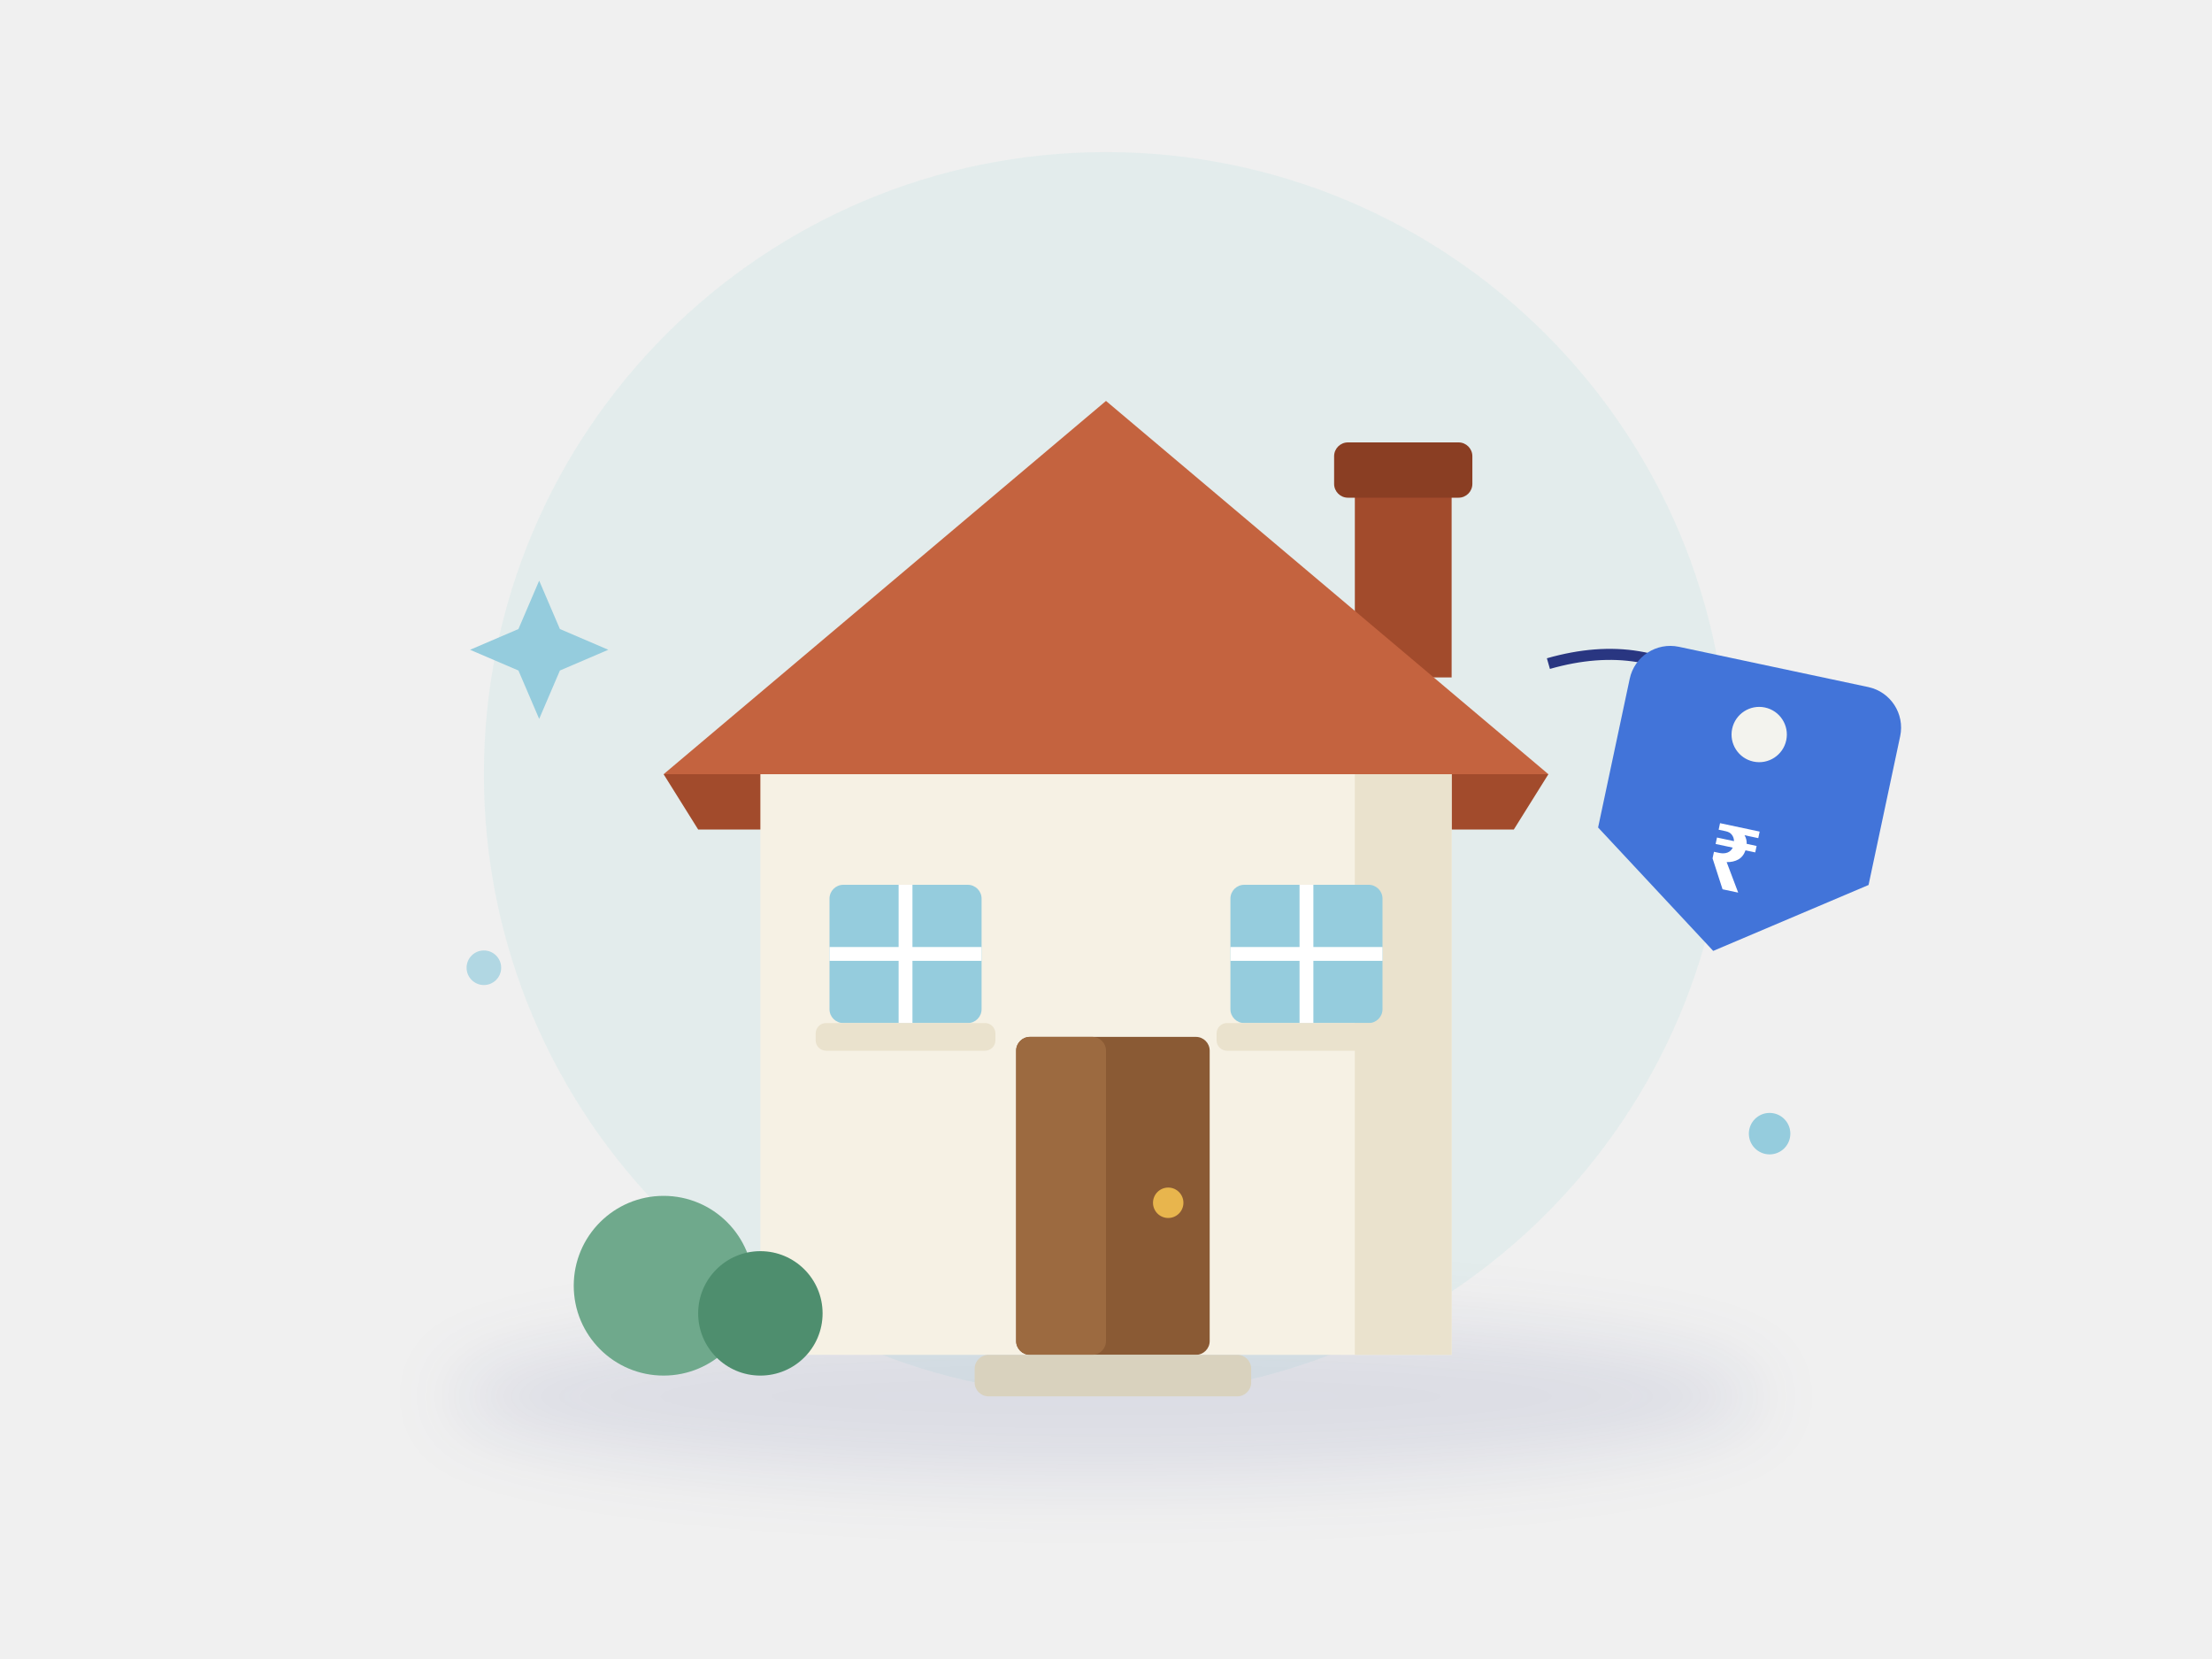
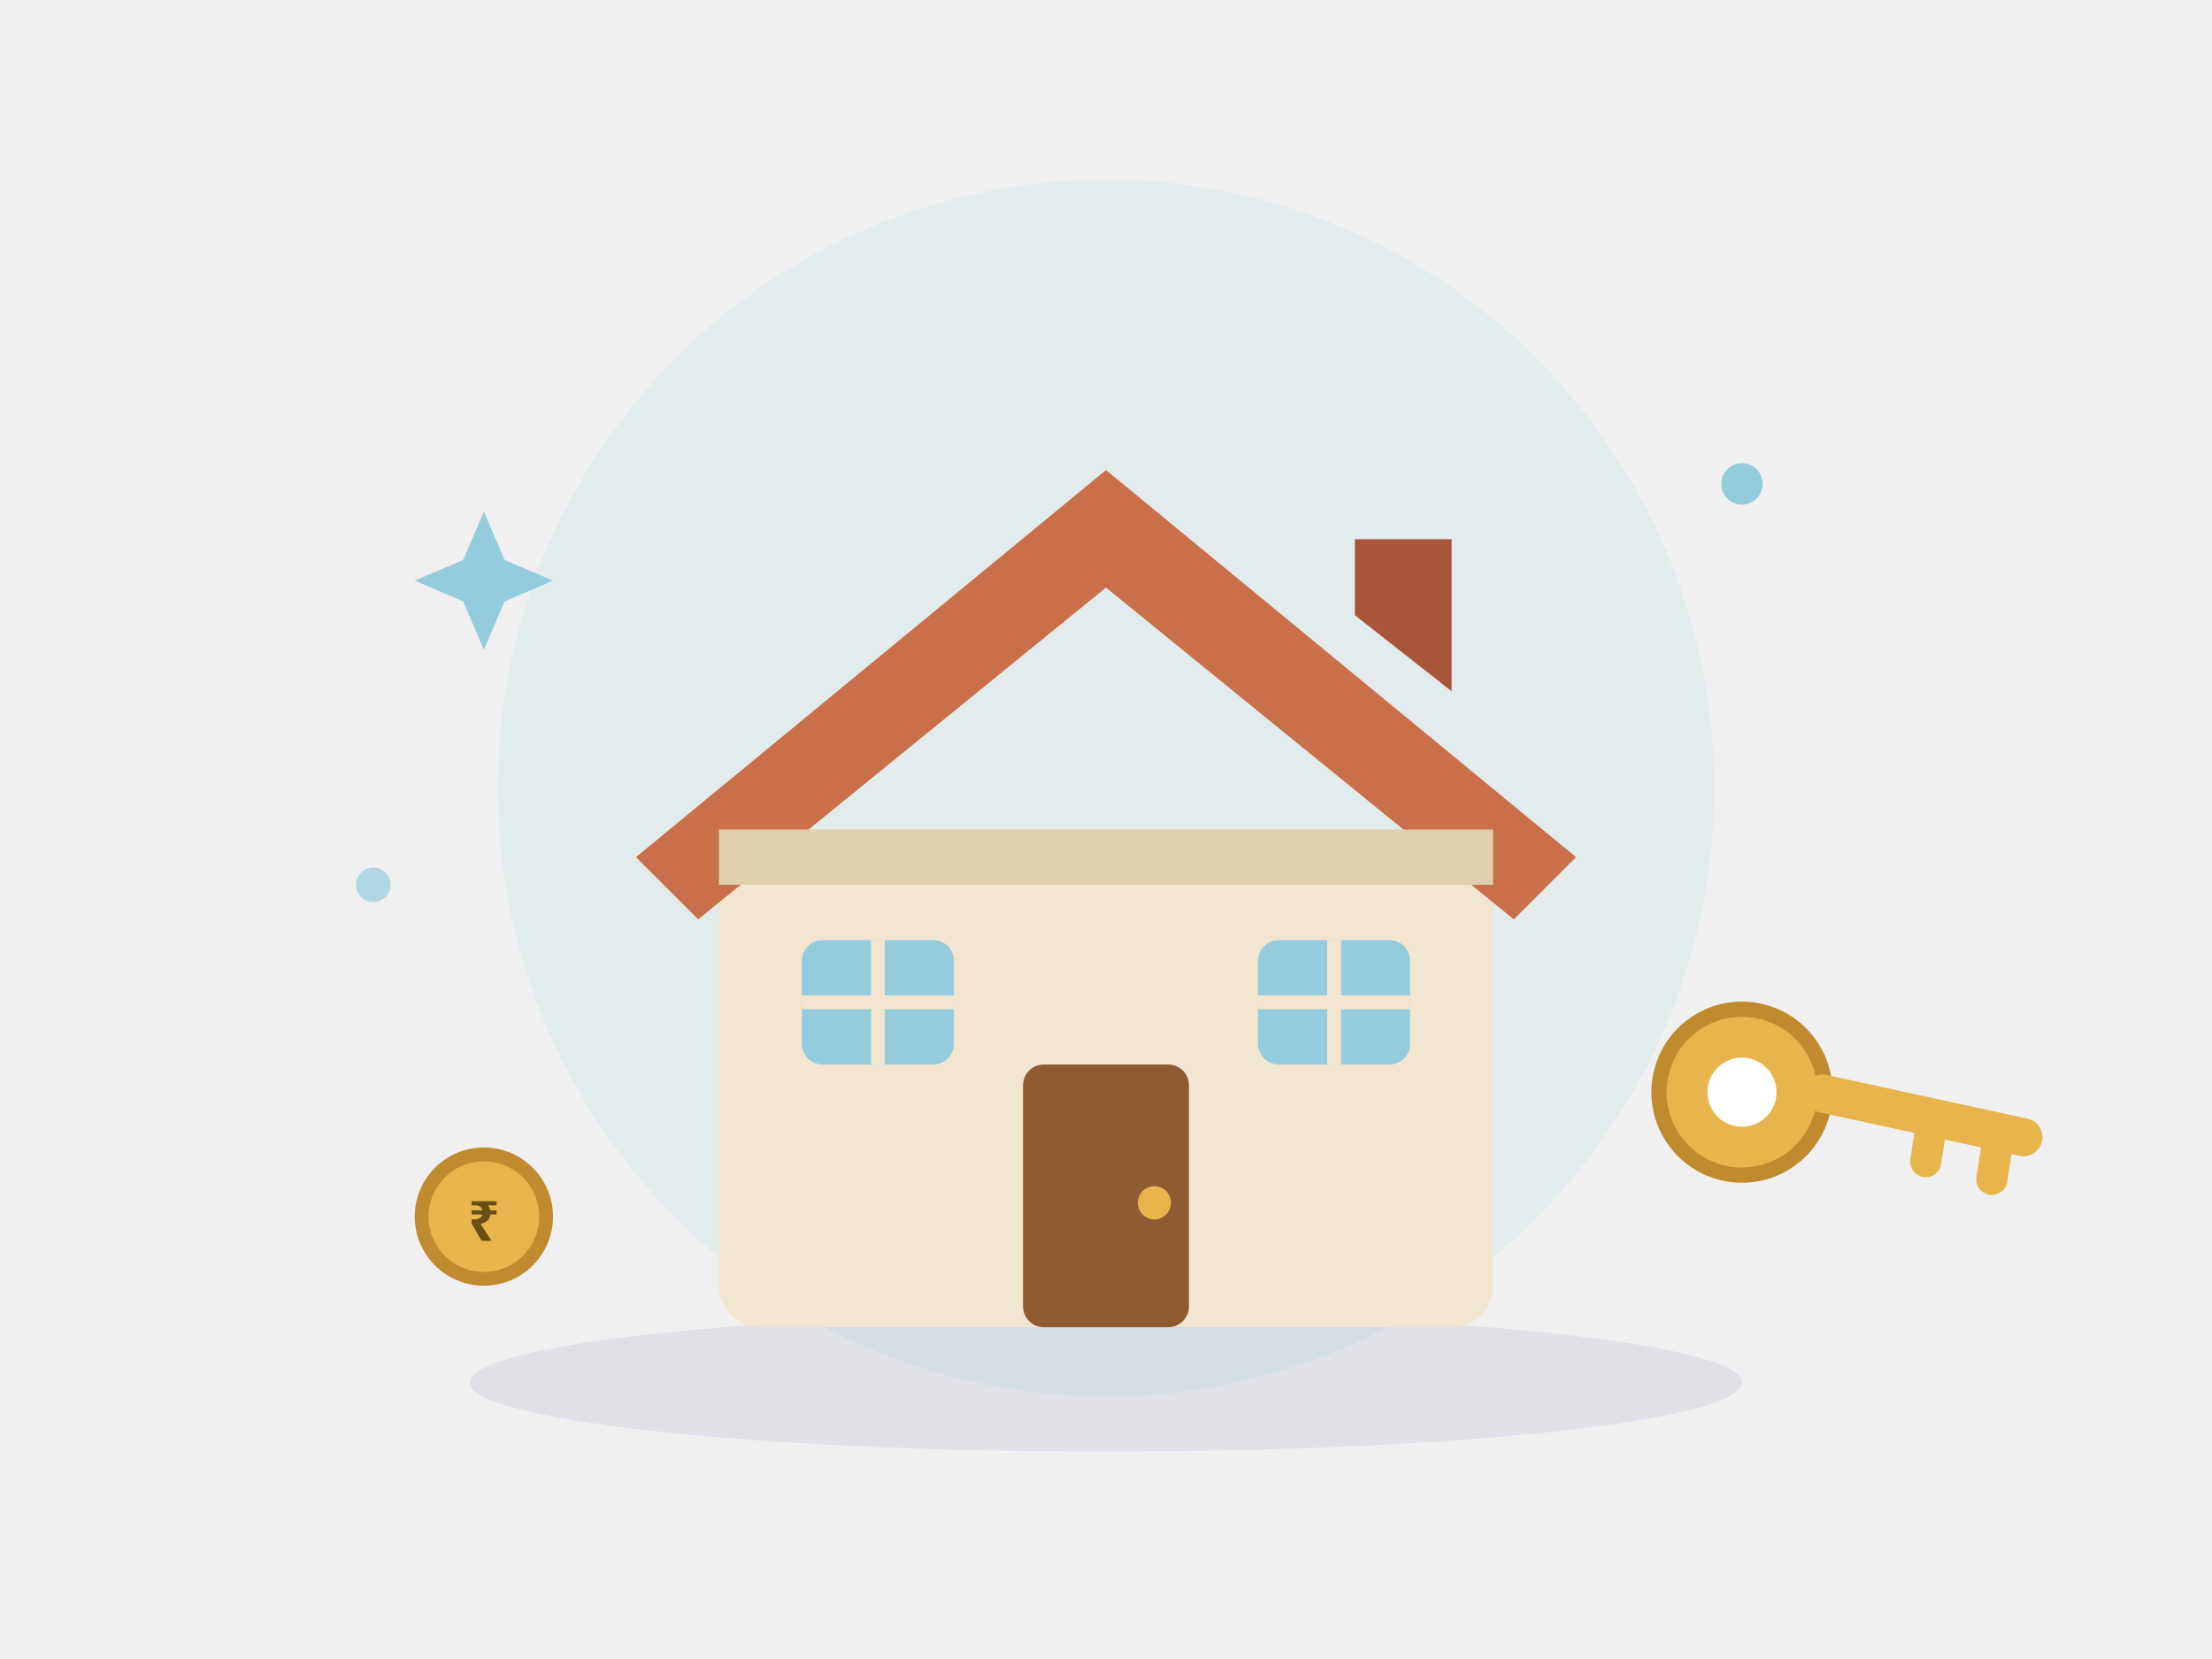
<svg xmlns="http://www.w3.org/2000/svg" width="320" height="240" fill="none" viewBox="0 0 320 240">
-   <defs>
-     <filter id="prS" width="180%" height="180%" x="-40%" y="-40%">
-       <feGaussianBlur stdDeviation="5" />
-     </filter>
-   </defs>
-   <circle cx="160" cy="112" r="90" fill="#d0e7e6" opacity=".4" />
-   <ellipse cx="160" cy="202" fill="#293681" filter="url(#prS)" opacity=".1" rx="95" ry="12" />
-   <path fill="#a24b2c" d="M196 70h14v28h-14z" />
-   <rect width="20" height="8" x="193" y="64" fill="#8a3e23" rx="2" />
-   <path fill="#c4633f" d="m96 112 64-54 64 54z" />
-   <path fill="#a24b2c" d="M96 112h128l-5 8H101z" />
-   <path fill="#f6f1e4" d="M110 112h100v84H110z" />
-   <path fill="#eae2cd" d="M196 112h14v84h-14z" />
-   <rect width="28" height="46" x="147" y="150" fill="#8a5a34" rx="2" />
-   <rect width="13" height="46" x="147" y="150" fill="#9c6a40" rx="2" />
-   <circle cx="169" cy="174" r="2.2" fill="#e8b54d" />
-   <rect width="22" height="20" x="120" y="128" fill="#95ccdd" rx="2" />
-   <path stroke="#fff" stroke-width="2" d="M131 128v20m-11-10h22" />
-   <rect width="26" height="4" x="118" y="148" fill="#eae2cd" rx="1.5" />
-   <rect width="22" height="20" x="178" y="128" fill="#95ccdd" rx="2" />
-   <path stroke="#fff" stroke-width="2" d="M189 128v20m-11-10h22" />
-   <rect width="26" height="4" x="176" y="148" fill="#eae2cd" rx="1.5" />
-   <rect width="40" height="6" x="141" y="196" fill="#d9d2be" rx="2" />
-   <circle cx="96" cy="186" r="13" fill="#6fa98c" />
-   <circle cx="110" cy="190" r="9" fill="#4e8e6e" />
-   <path stroke="#293681" stroke-width="1.6" d="M224 96q14-4 24 4" />
-   <g transform="rotate(12 252 118)">
-     <path fill="#4274d9" d="M238 96h28a6 6 0 0 1 6 6v22l-20 14-20-14v-22a6 6 0 0 1 6-6" />
-     <circle cx="252" cy="106" r="4" fill="#f3f3ee" />
-     <text x="252" y="129" fill="#fff" font-family="system-ui, sans-serif" font-size="13" font-weight="700" text-anchor="middle">₹</text>
+   <circle cx="160" cy="114" r="88" fill="#d0e7e6" opacity=".4" />
+   <ellipse cx="160" cy="200" fill="#293681" opacity=".08" rx="92" ry="10" />
+   <path fill="#f2e6d0" d="M104 120h112v66a6 6 0 0 1-6 6H110a6 6 0 0 1-6-6z" />
+   <path fill="#c96f4a" d="M92 124 L160 68 L228 124 L219 133 L160 85 L101 133 Z" />
+   <path fill="#a85539" d="M196 78h14v22l-14-11z" />
+   <rect width="24" height="38" x="148" y="154" fill="#8f5b33" rx="3" />
+   <circle cx="167" cy="174" r="2.4" fill="#e8b54d" />
+   <rect width="22" height="18" x="116" y="136" fill="#95ccdd" rx="3" />
+   <path stroke="#f2e6d0" stroke-width="2" d="M127 136v18m-11-9h22" />
+   <rect width="22" height="18" x="182" y="136" fill="#95ccdd" rx="3" />
+   <path stroke="#f2e6d0" stroke-width="2" d="M193 136v18m-11-9h22" />
+   <path fill="#e0cfae" d="M104 120h112v8H104z" />
+   <g transform="translate(252 158) rotate(-30)">
+     <circle r="12" fill="#e8b54d" stroke="#c08a2e" stroke-width="2.2" />
+     <circle r="5" fill="#fff" />
+     <path stroke="#e8b54d" stroke-linecap="round" stroke-width="5.5" d="M10 6l22 20" />
+     <path stroke="#e8b54d" stroke-linecap="round" stroke-width="4.5" d="M22 17l-4 5m11 2l-4 5" />
  </g>
-   <path fill="#95ccdd" d="m78 84 3 7 7 3-7 3-3 7-3-7-7-3 7-3z" />
-   <circle cx="256" cy="164" r="3" fill="#95ccdd" />
-   <circle cx="70" cy="140" r="2.5" fill="#95ccdd" opacity=".7" />
+   <g transform="translate(70 176)">
+     <circle r="9" fill="#e8b54d" stroke="#c08a2e" stroke-width="2" />
+     <text y="3.5" fill="#6b4e16" font-family="system-ui, sans-serif" font-size="8" font-weight="700" text-anchor="middle">₹</text>
+   </g>
+   <path fill="#95ccdd" d="m70 74 3 7 7 3-7 3-3 7-3-7-7-3 7-3z" />
+   <circle cx="252" cy="70" r="3" fill="#95ccdd" />
+   <circle cx="54" cy="128" r="2.5" fill="#95ccdd" opacity=".7" />
</svg>
